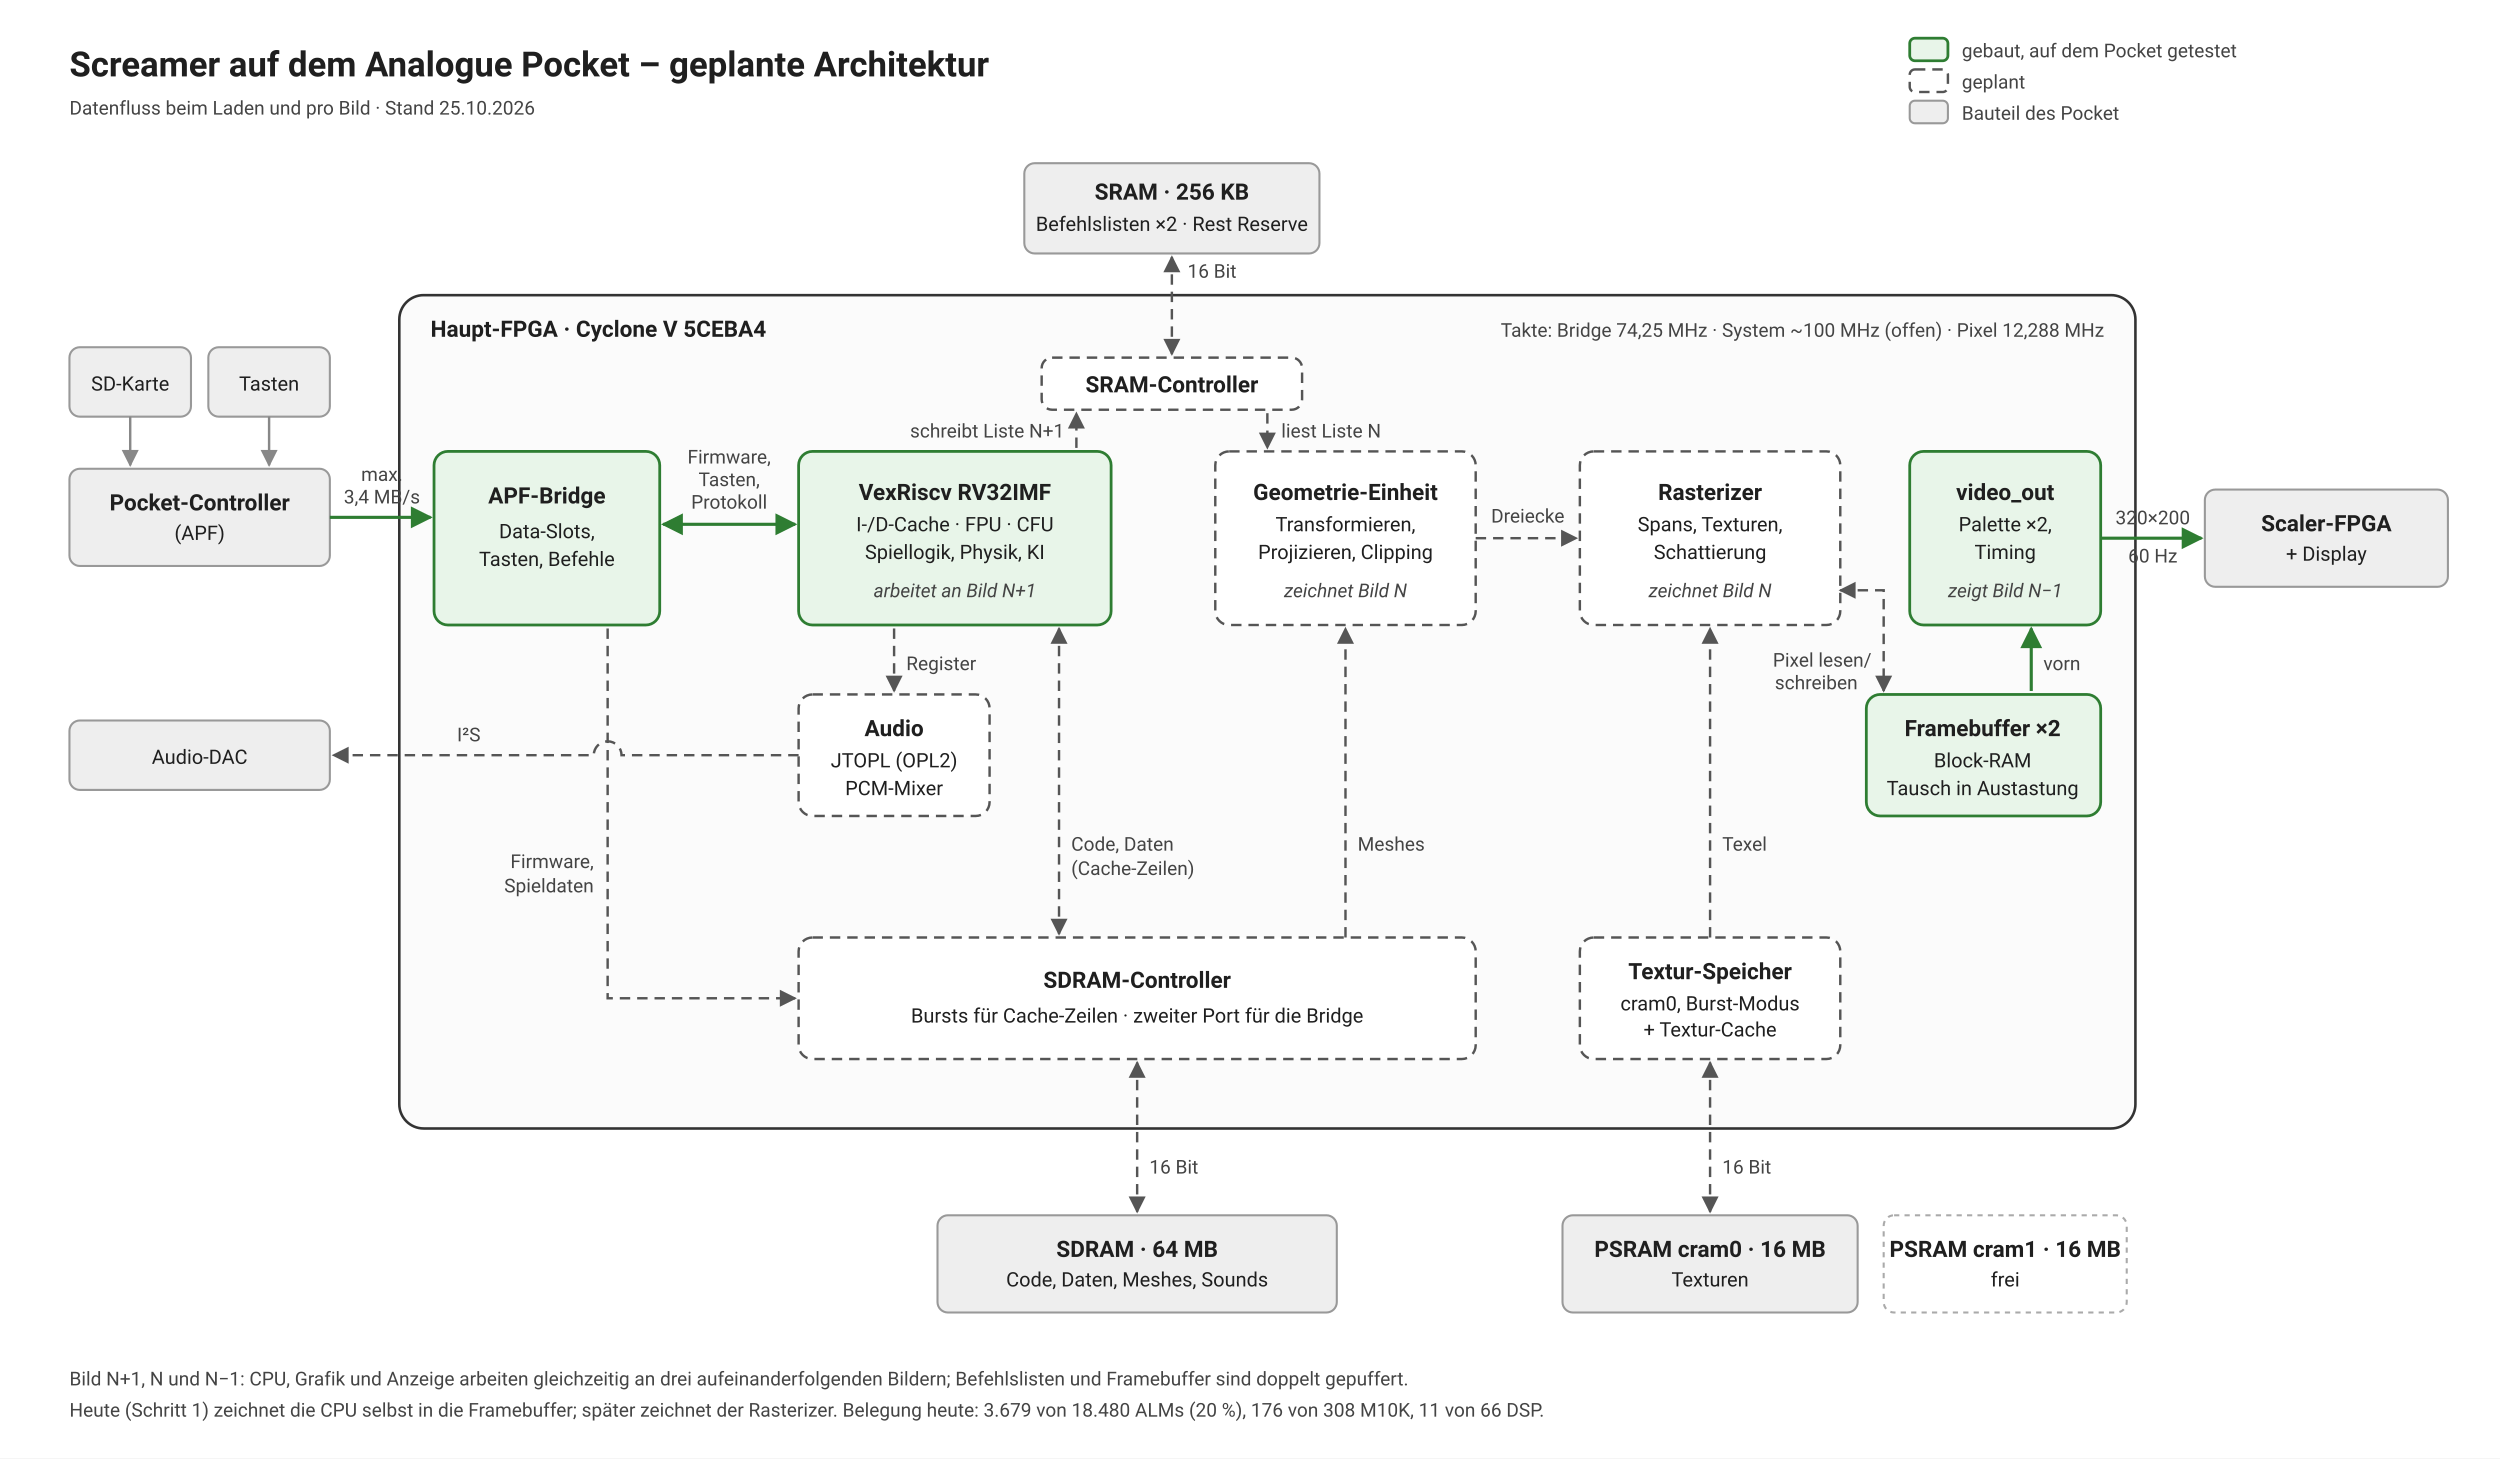
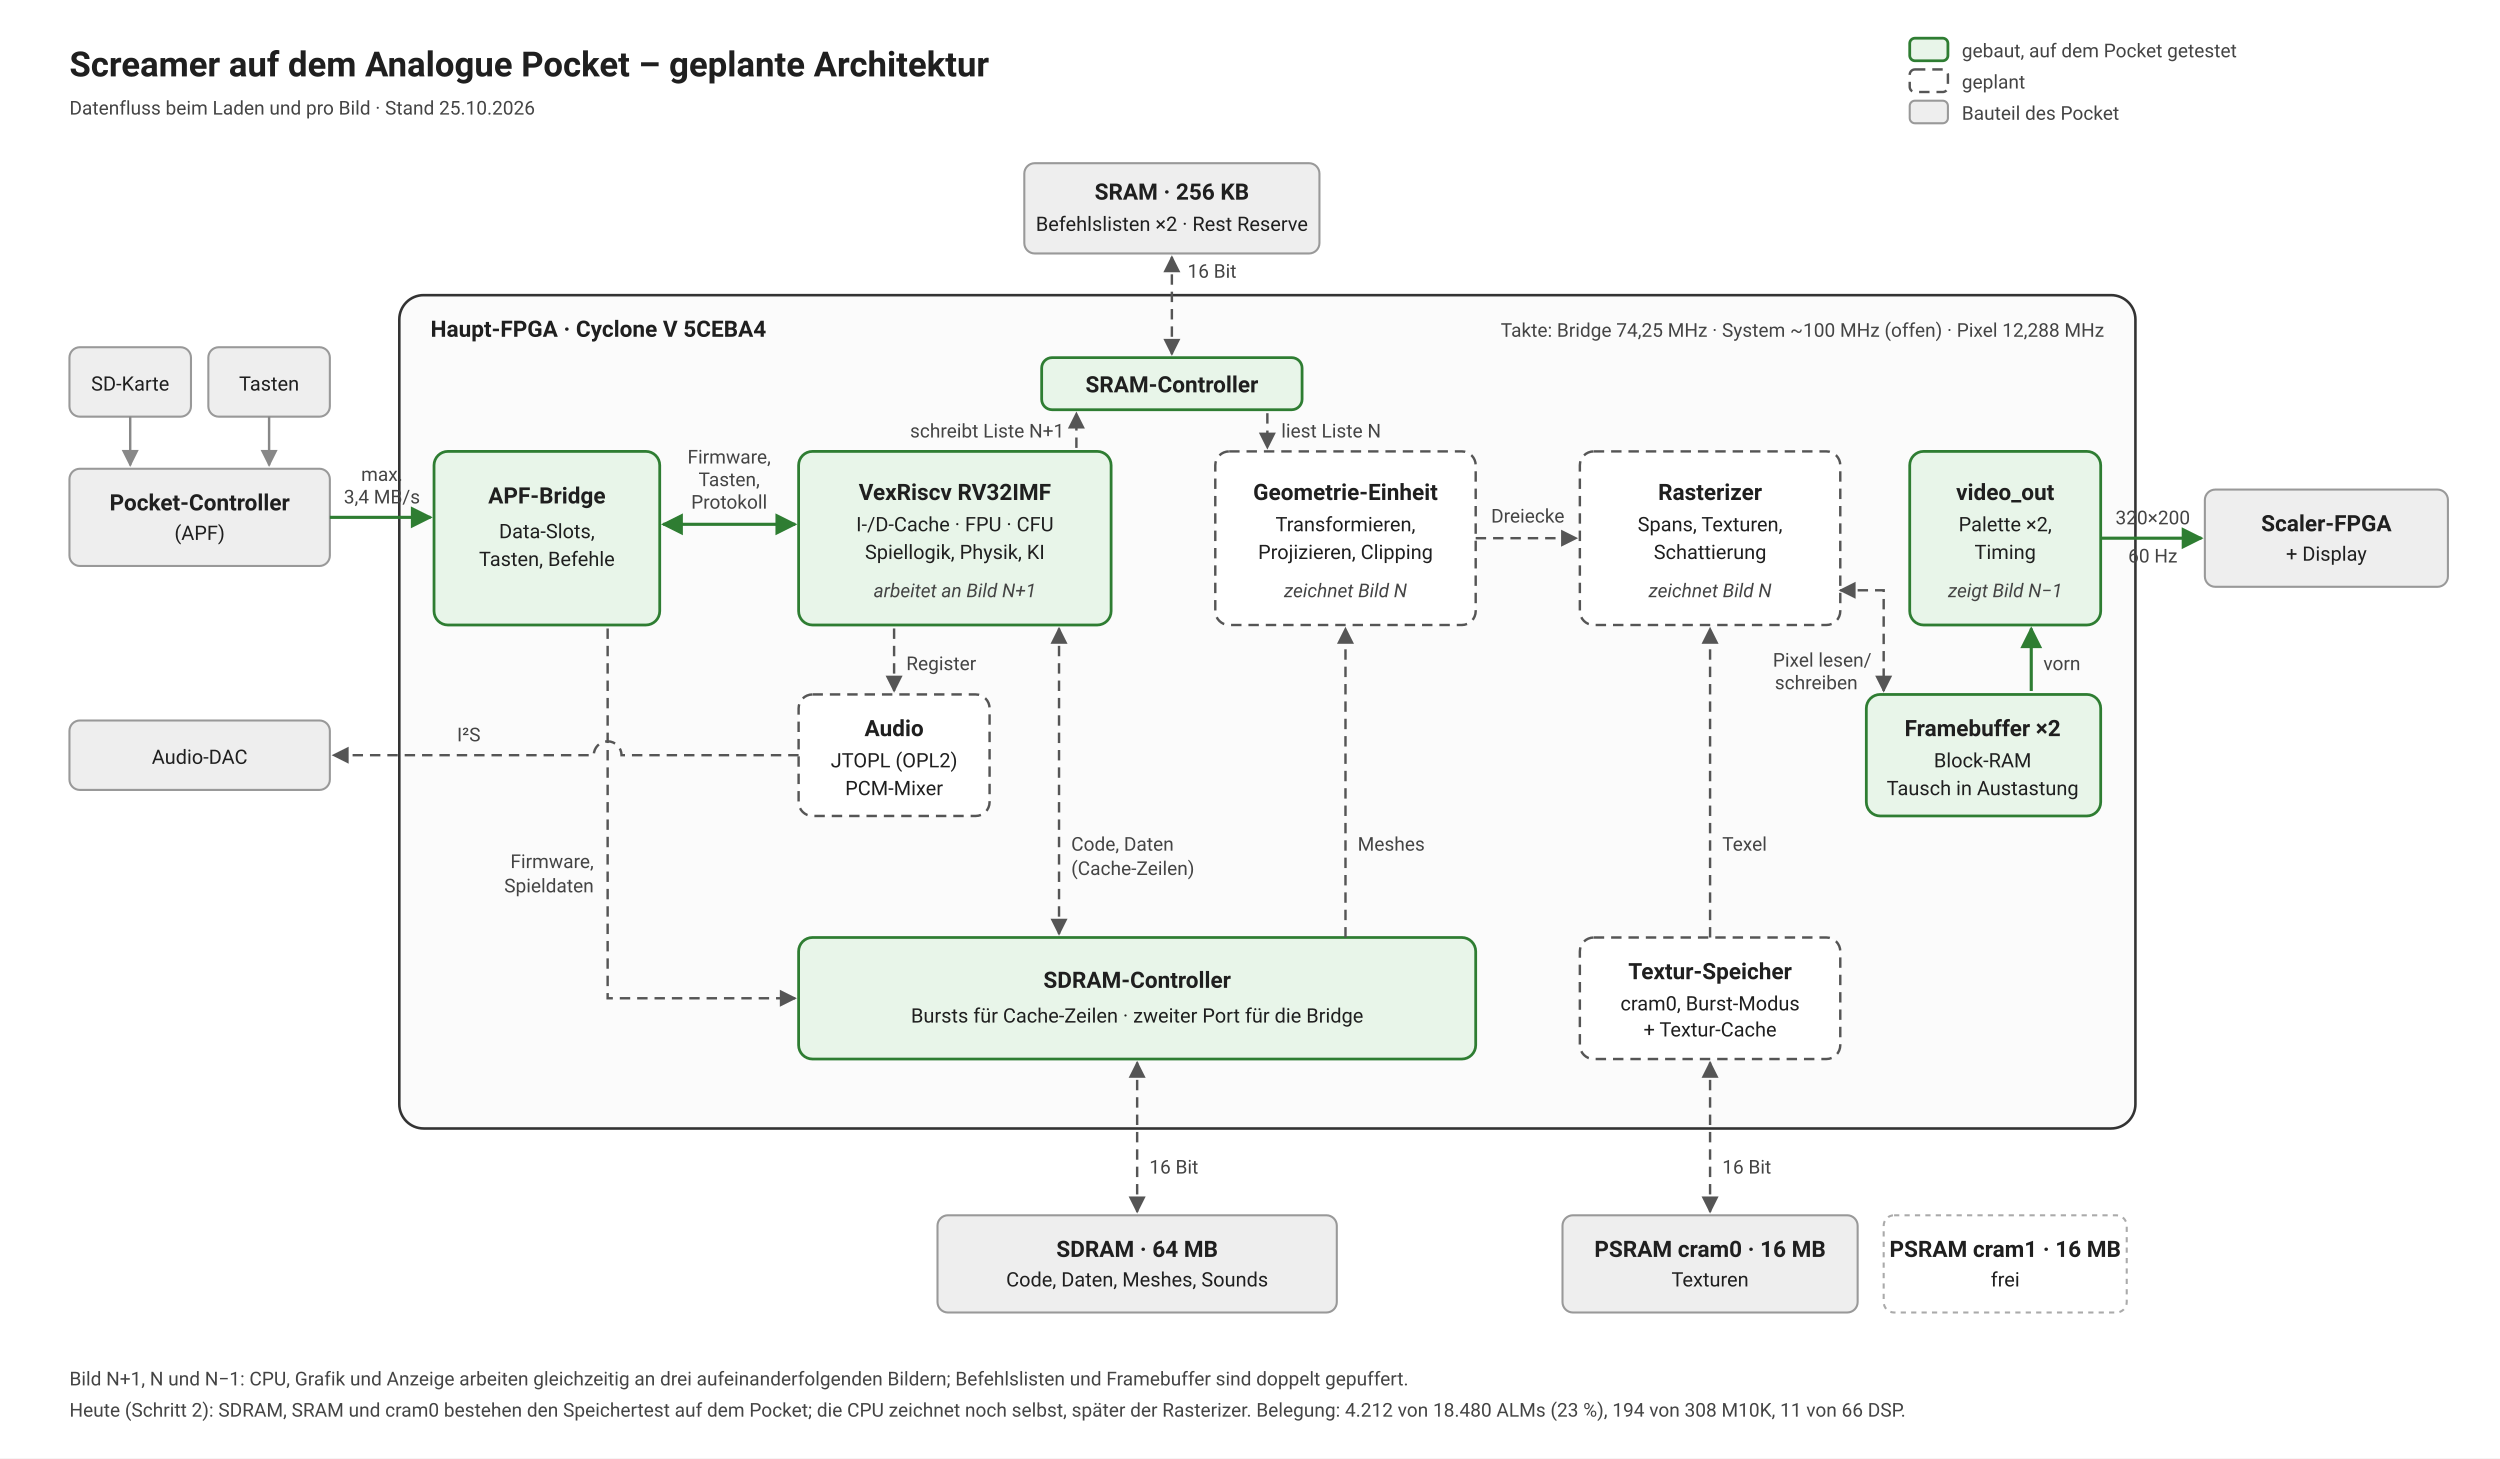
<svg xmlns="http://www.w3.org/2000/svg" viewBox="0 0 1440 840" width="1440" height="840" role="img" aria-label="Geplante Architektur: Der RISC-V-Prozessor arbeitet an Bild N+1 und schreibt dessen sortierte Objektliste ins SRAM, während die Geometrie-Einheit die Liste von Bild N liest und Dreiecke an den Rasterizer gibt. Der Rasterizer liest Texturen aus PSRAM cram0 und schreibt Pixel in den hinteren der beiden Framebuffer im Block-RAM; video_out zeigt den vorderen, Bild N−1, getauscht wird bei VSync. Code, Daten und Meshes liegen im SDRAM, die Dateien kommen von der SD-Karte über die APF-Bridge.">
  <defs>
    <marker id="built" viewBox="0 0 10 10" refX="9" refY="5" markerWidth="7" markerHeight="7" orient="auto-start-reverse">
      <path d="M0,0 L10,5 L0,10 z" fill="#2e7d32" />
    </marker>
    <marker id="plan" viewBox="0 0 10 10" refX="9" refY="5" markerWidth="7" markerHeight="7" orient="auto-start-reverse">
      <path d="M0,0 L10,5 L0,10 z" fill="#555555" />
    </marker>
    <marker id="ext" viewBox="0 0 10 10" refX="9" refY="5" markerWidth="7" markerHeight="7" orient="auto-start-reverse">
      <path d="M0,0 L10,5 L0,10 z" fill="#888888" />
    </marker>
  </defs>
  <style>
    text { font-family: system-ui, -apple-system, "Segoe UI", Roboto, Helvetica, Arial, sans-serif; fill: #1f1f1f; }
    .h { font-size: 20px; font-weight: 700; }
    .t { font-size: 13px; font-weight: 600; }
    .b { font-size: 11.5px; }
    .p { font-size: 11px; font-style: italic; fill: #444444; }
    .l { font-size: 11px; fill: #444444; }
    .c { text-anchor: middle; }
    .r { text-anchor: end; }
    .built { fill: #e8f5e9; stroke: #2e7d32; stroke-width: 1.6; }
    .fresh { fill: #f3faf3; stroke: #2e7d32; stroke-width: 1.6; stroke-dasharray: 6 4; }
    .plan { fill: #ffffff; stroke: #555555; stroke-width: 1.4; stroke-dasharray: 6 4; }
    .ext { fill: #eeeeee; stroke: #999999; stroke-width: 1.2; }
    .free { fill: #ffffff; stroke: #aaaaaa; stroke-width: 1.2; stroke-dasharray: 3 3; }
    .wb { fill: none; stroke: #2e7d32; stroke-width: 1.8; }
    .wp { fill: none; stroke: #555555; stroke-width: 1.4; stroke-dasharray: 6 4; }
    .we { fill: none; stroke: #888888; stroke-width: 1.4; }
  </style>
  <rect width="1440" height="840" fill="#ffffff" />
  <text x="40" y="44" class="h">Screamer auf dem Analogue Pocket – geplante Architektur</text>
  <text x="40" y="66" class="l">Datenfluss beim Laden und pro Bild · Stand 25.10.2026</text>
  <rect x="1100" y="22" width="22" height="13" rx="3" class="built" />
  <text x="1130" y="33" class="l">gebaut, auf dem Pocket getestet</text>
  <rect x="1100" y="40" width="22" height="13" rx="3" class="plan" />
  <text x="1130" y="51" class="l">geplant</text>
  <rect x="1100" y="58" width="22" height="13" rx="3" class="ext" />
  <text x="1130" y="69" class="l">Bauteil des Pocket</text>
  <rect x="590" y="94" width="170" height="52" rx="6" class="ext" />
  <text x="675" y="115" class="t c">SRAM · 256 KB</text>
  <text x="675" y="133" class="b c">Befehlslisten ×2 · Rest Reserve</text>
  <rect x="40" y="200" width="70" height="40" rx="6" class="ext" />
  <text x="75" y="225" class="b c">SD-Karte</text>
  <rect x="120" y="200" width="70" height="40" rx="6" class="ext" />
  <text x="155" y="225" class="b c">Tasten</text>
  <path d="M75,240 V268" class="we" marker-end="url(#ext)" />
  <path d="M155,240 V268" class="we" marker-end="url(#ext)" />
  <rect x="40" y="270" width="150" height="56" rx="6" class="ext" />
  <text x="115" y="294" class="t c">Pocket-Controller</text>
  <text x="115" y="311" class="b c">(APF)</text>
  <rect x="40" y="415" width="150" height="40" rx="6" class="ext" />
  <text x="115" y="440" class="b c">Audio-DAC</text>
  <rect x="1270" y="282" width="140" height="56" rx="6" class="ext" />
  <text x="1340" y="306" class="t c">Scaler-FPGA</text>
  <text x="1340" y="323" class="b c">+ Display</text>
  <rect x="230" y="170" width="1000" height="480" rx="14" fill="#fbfbfb" stroke="#333333" stroke-width="1.5" />
  <text x="248" y="194" class="t">Haupt-FPGA · Cyclone V 5CEBA4</text>
  <text x="1212" y="194" class="l r">Takte: Bridge 74,25 MHz · System ~100 MHz (offen) · Pixel 12,288 MHz</text>
-   <rect x="600" y="206" width="150" height="30" rx="6" class="plan" />
+   <rect x="600" y="206" width="150" height="30" rx="6" class="built" />
  <text x="675" y="226" class="t c">SRAM-Controller</text>
  <rect x="250" y="260" width="130" height="100" rx="8" class="built" />
  <text x="315" y="290" class="t c">APF-Bridge</text>
  <text x="315" y="310" class="b c">Data-Slots,</text>
  <text x="315" y="326" class="b c">Tasten, Befehle</text>
  <rect x="460" y="260" width="180" height="100" rx="8" class="built" />
  <text x="550" y="288" class="t c">VexRiscv RV32IMF</text>
  <text x="550" y="306" class="b c">I-/D-Cache · FPU · CFU</text>
  <text x="550" y="322" class="b c">Spiellogik, Physik, KI</text>
  <text x="550" y="344" class="p c">arbeitet an Bild N+1</text>
  <rect x="700" y="260" width="150" height="100" rx="8" class="plan" />
  <text x="775" y="288" class="t c">Geometrie-Einheit</text>
  <text x="775" y="306" class="b c">Transformieren,</text>
  <text x="775" y="322" class="b c">Projizieren, Clipping</text>
  <text x="775" y="344" class="p c">zeichnet Bild N</text>
  <rect x="910" y="260" width="150" height="100" rx="8" class="plan" />
  <text x="985" y="288" class="t c">Rasterizer</text>
  <text x="985" y="306" class="b c">Spans, Texturen,</text>
  <text x="985" y="322" class="b c">Schattierung</text>
  <text x="985" y="344" class="p c">zeichnet Bild N</text>
  <rect x="1100" y="260" width="110" height="100" rx="8" class="built" />
  <text x="1155" y="288" class="t c">video_out</text>
  <text x="1155" y="306" class="b c">Palette ×2,</text>
  <text x="1155" y="322" class="b c">Timing</text>
  <text x="1155" y="344" class="p c">zeigt Bild N−1</text>
  <rect x="460" y="400" width="110" height="70" rx="8" class="plan" />
  <text x="515" y="424" class="t c">Audio</text>
  <text x="515" y="442" class="b c">JTOPL (OPL2)</text>
  <text x="515" y="458" class="b c">PCM-Mixer</text>
  <rect x="1075" y="400" width="135" height="70" rx="8" class="built" />
  <text x="1142" y="424" class="t c">Framebuffer ×2</text>
  <text x="1142" y="442" class="b c">Block-RAM</text>
  <text x="1142" y="458" class="b c">Tausch in Austastung</text>
-   <rect x="460" y="540" width="390" height="70" rx="8" class="plan" />
+   <rect x="460" y="540" width="390" height="70" rx="8" class="built" />
  <text x="655" y="569" class="t c">SDRAM-Controller</text>
  <text x="655" y="589" class="b c">Bursts für Cache-Zeilen · zweiter Port für die Bridge</text>
  <rect x="910" y="540" width="150" height="70" rx="8" class="plan" />
  <text x="985" y="564" class="t c">Textur-Speicher</text>
  <text x="985" y="582" class="b c">cram0, Burst-Modus</text>
  <text x="985" y="597" class="b c">+ Textur-Cache</text>
  <rect x="540" y="700" width="230" height="56" rx="6" class="ext" />
  <text x="655" y="724" class="t c">SDRAM · 64 MB</text>
  <text x="655" y="741" class="b c">Code, Daten, Meshes, Sounds</text>
  <rect x="900" y="700" width="170" height="56" rx="6" class="ext" />
  <text x="985" y="724" class="t c">PSRAM cram0 · 16 MB</text>
  <text x="985" y="741" class="b c">Texturen</text>
  <rect x="1085" y="700" width="140" height="56" rx="6" class="free" />
  <text x="1155" y="724" class="t c" fill="#666666">PSRAM cram1 · 16 MB</text>
  <text x="1155" y="741" class="b c">frei</text>
  <path d="M190,298 H248" class="wb" marker-end="url(#built)" />
  <text x="220" y="277" class="l c">max.</text>
  <text x="220" y="290" class="l c">3,4 MB/s</text>
  <path d="M1170,398 V362" class="wb" marker-end="url(#built)" />
  <text x="1177" y="386" class="l">vorn</text>
  <path d="M1210,310 H1268" class="wb" marker-end="url(#built)" />
  <path d="M382,302 H458" class="wb" marker-start="url(#built)" marker-end="url(#built)" />
  <text x="420" y="267" class="l c">Firmware,</text>
  <text x="420" y="280" class="l c">Tasten,</text>
  <text x="420" y="293" class="l c">Protokoll</text>
  <text x="1240" y="302" class="l c">320×200</text>
  <text x="1240" y="324" class="l c">60 Hz</text>
  <path d="M675,148 V204" class="wp" marker-start="url(#plan)" marker-end="url(#plan)" />
  <text x="684" y="160" class="l">16 Bit</text>
  <path d="M620,258 V238" class="wp" marker-end="url(#plan)" />
  <text x="613" y="252" class="l r">schreibt Liste N+1</text>
  <path d="M730,238 V258" class="wp" marker-end="url(#plan)" />
  <text x="738" y="252" class="l">liest Liste N</text>
  <path d="M850,310 H908" class="wp" marker-end="url(#plan)" />
  <text x="880" y="301" class="l c">Dreiecke</text>
  <path d="M1060,340 H1085 V398" class="wp" marker-start="url(#plan)" marker-end="url(#plan)" />
  <text x="1078" y="384" class="l r">Pixel lesen/</text>
  <text x="1070" y="397" class="l r">schreiben</text>
  <path d="M515,362 V398" class="wp" marker-end="url(#plan)" />
  <text x="522" y="386" class="l">Register</text>
  <path d="M350,362 V575 H458" class="wp" marker-end="url(#plan)" />
  <text x="342" y="500" class="l r">Firmware,</text>
  <text x="342" y="514" class="l r">Spieldaten</text>
  <path d="M460,435 H358 A8,8 0 0 0 342,435 H192" class="wp" marker-end="url(#plan)" />
  <text x="270" y="427" class="l c">I²S</text>
  <path d="M610,362 V538" class="wp" marker-start="url(#plan)" marker-end="url(#plan)" />
  <text x="617" y="490" class="l">Code, Daten</text>
  <text x="617" y="504" class="l">(Cache-Zeilen)</text>
  <path d="M775,540 V362" class="wp" marker-end="url(#plan)" />
  <text x="782" y="490" class="l">Meshes</text>
  <path d="M985,540 V362" class="wp" marker-end="url(#plan)" />
  <text x="992" y="490" class="l">Texel</text>
  <path d="M655,612 V698" class="wp" marker-start="url(#plan)" marker-end="url(#plan)" />
  <text x="662" y="676" class="l">16 Bit</text>
  <path d="M985,612 V698" class="wp" marker-start="url(#plan)" marker-end="url(#plan)" />
  <text x="992" y="676" class="l">16 Bit</text>
  <text x="40" y="798" class="l">Bild N+1, N und N−1: CPU, Grafik und Anzeige arbeiten gleichzeitig an drei aufeinanderfolgenden Bildern; Befehlslisten und Framebuffer sind doppelt gepuffert.</text>
-   <text x="40" y="816" class="l">Heute (Schritt 1) zeichnet die CPU selbst in die Framebuffer; später zeichnet der Rasterizer. Belegung heute: 3.679 von 18.480 ALMs (20 %), 176 von 308 M10K, 11 von 66 DSP.</text>
+   <text x="40" y="816" class="l">Heute (Schritt 2): SDRAM, SRAM und cram0 bestehen den Speichertest auf dem Pocket; die CPU zeichnet noch selbst, später der Rasterizer. Belegung: 4.212 von 18.480 ALMs (23 %), 194 von 308 M10K, 11 von 66 DSP.</text>
</svg>
